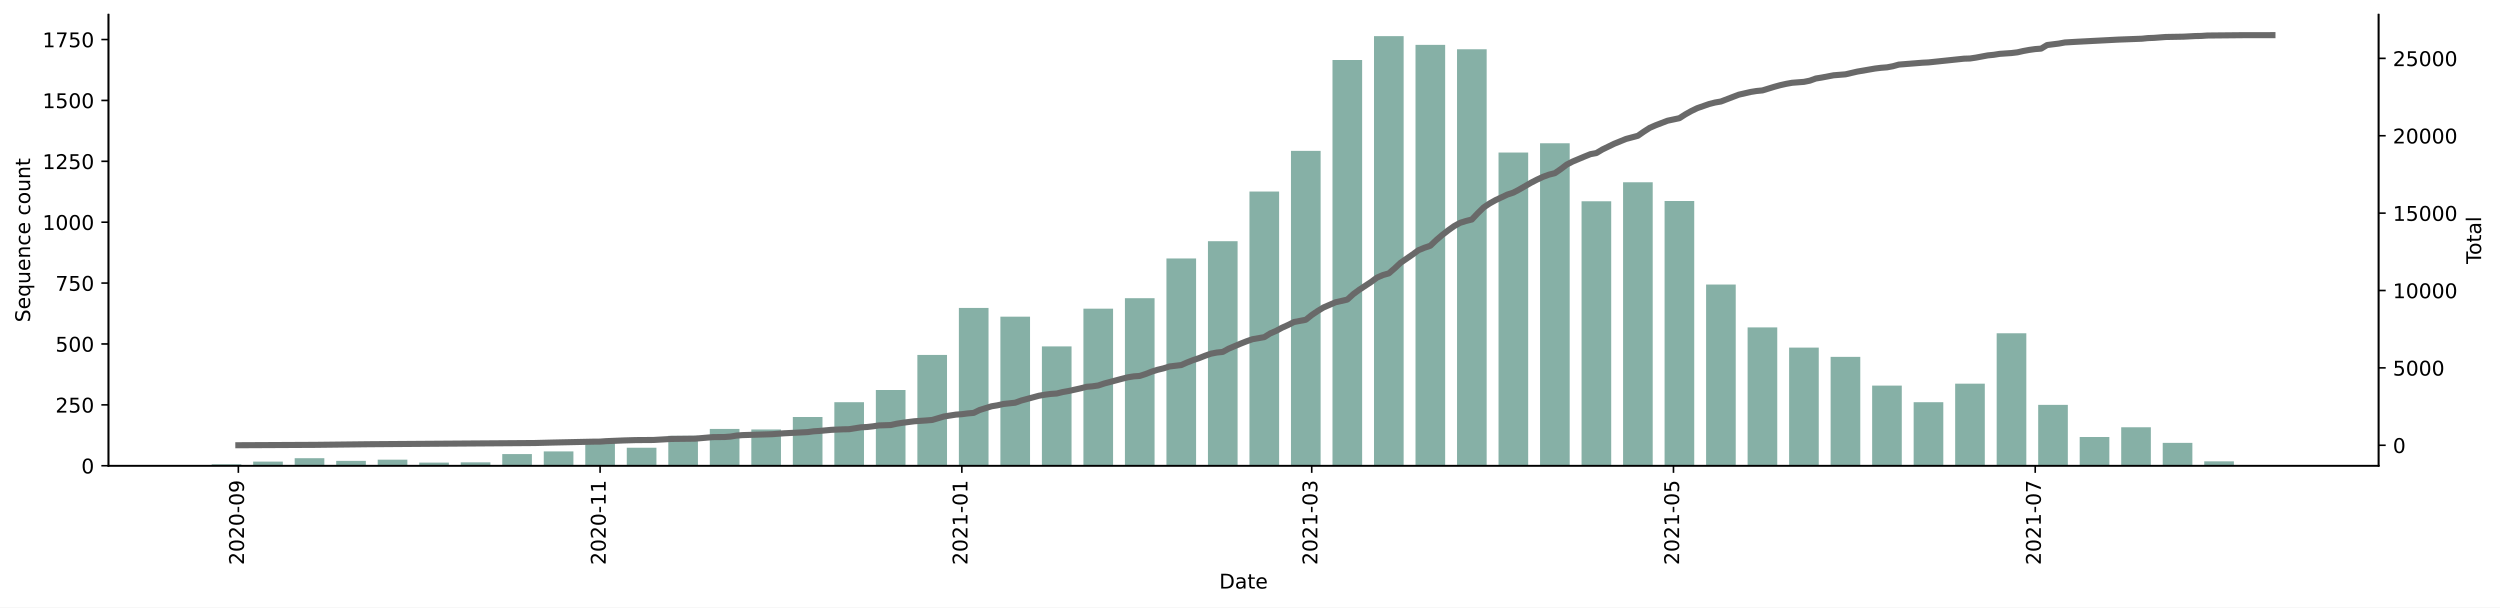
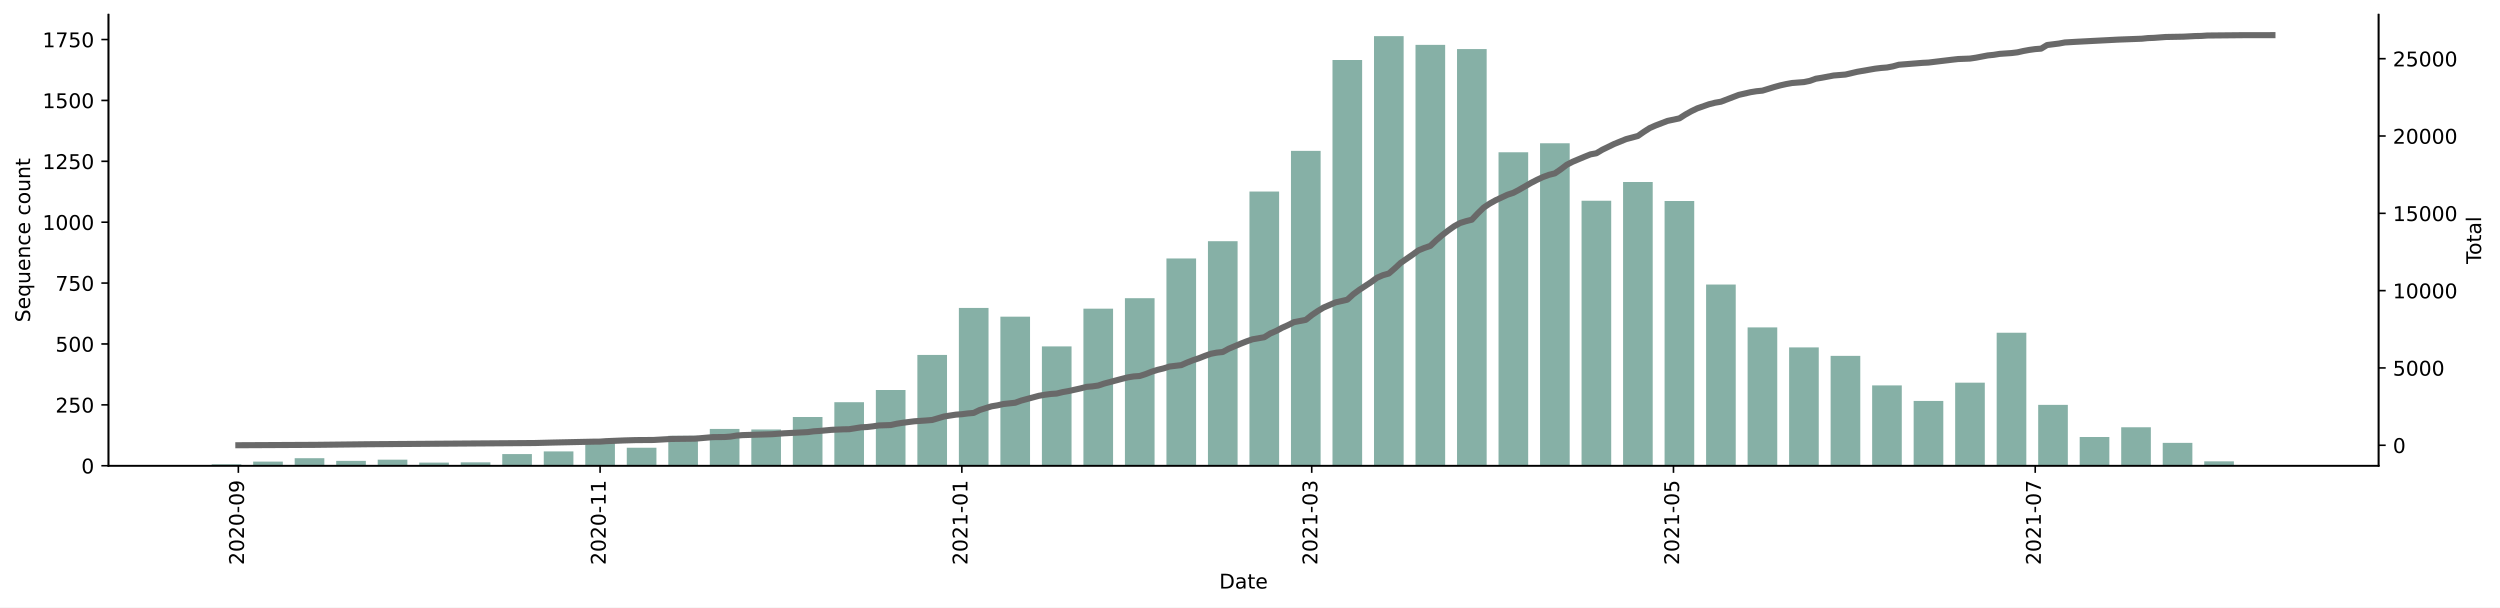
<svg xmlns="http://www.w3.org/2000/svg" xmlns:xlink="http://www.w3.org/1999/xlink" height="298.621pt" version="1.1" viewBox="0 0 1229.019 298.621" width="1229.019pt">
  <defs>
    <style type="text/css">*{stroke-linecap:butt;stroke-linejoin:round;}</style>
  </defs>
  <g id="figure_1">
    <g id="patch_1">
      <path d="M 0 298.621  L 1229.019 298.621  L 1229.019 0  L 0 0  z " style="fill:#ffffff;" />
    </g>
    <g id="axes_1">
      <g id="patch_2">
        <path d="M 53.328 228.96  L 1169.328 228.96  L 1169.328 7.2  L 53.328 7.2  z " style="fill:#ffffff;" />
      </g>
      <g id="patch_3">
-         <path clip-path="url(#pafdfff2387)" d="M 104.055 228.96  L 118.632 228.96  L 118.632 228.242  L 104.055 228.242  z " style="fill:#86b0a6;" />
+         <path clip-path="url(#pb0fce84cc2)" d="M 104.055 228.96  L 118.632 228.96  L 118.632 228.242  L 104.055 228.242  z " style="fill:#86b0a6;" />
      </g>
      <g id="patch_4">
-         <path clip-path="url(#pafdfff2387)" d="M 124.463 228.96  L 139.04 228.96  L 139.04 226.925  L 124.463 226.925  z " style="fill:#86b0a6;" />
+         <path clip-path="url(#pb0fce84cc2)" d="M 124.463 228.96  L 139.04 228.96  L 139.04 226.925  L 124.463 226.925  z " style="fill:#86b0a6;" />
      </g>
      <g id="patch_5">
-         <path clip-path="url(#pafdfff2387)" d="M 144.87 228.96  L 159.447 228.96  L 159.447 225.248  L 144.87 225.248  z " style="fill:#86b0a6;" />
+         <path clip-path="url(#pb0fce84cc2)" d="M 144.87 228.96  L 159.447 228.96  L 159.447 225.248  L 144.87 225.248  z " style="fill:#86b0a6;" />
      </g>
      <g id="patch_6">
-         <path clip-path="url(#pafdfff2387)" d="M 165.278 228.96  L 179.855 228.96  L 179.855 226.565  L 165.278 226.565  z " style="fill:#86b0a6;" />
+         <path clip-path="url(#pb0fce84cc2)" d="M 165.278 228.96  L 179.855 228.96  L 179.855 226.565  L 165.278 226.565  z " style="fill:#86b0a6;" />
      </g>
      <g id="patch_7">
-         <path clip-path="url(#pafdfff2387)" d="M 185.685 228.96  L 200.262 228.96  L 200.262 225.967  L 185.685 225.967  z " style="fill:#86b0a6;" />
+         <path clip-path="url(#pb0fce84cc2)" d="M 185.685 228.96  L 200.262 228.96  L 200.262 225.967  L 185.685 225.967  z " style="fill:#86b0a6;" />
      </g>
      <g id="patch_8">
-         <path clip-path="url(#pafdfff2387)" d="M 206.093 228.96  L 220.67 228.96  L 220.67 227.404  L 206.093 227.404  z " style="fill:#86b0a6;" />
+         <path clip-path="url(#pb0fce84cc2)" d="M 206.093 228.96  L 220.67 228.96  L 220.67 227.404  L 206.093 227.404  z " style="fill:#86b0a6;" />
      </g>
      <g id="patch_9">
-         <path clip-path="url(#pafdfff2387)" d="M 226.501 228.96  L 241.077 228.96  L 241.077 227.284  L 226.501 227.284  z " style="fill:#86b0a6;" />
+         <path clip-path="url(#pb0fce84cc2)" d="M 226.501 228.96  L 241.077 228.96  L 241.077 227.284  L 226.501 227.284  z " style="fill:#86b0a6;" />
      </g>
      <g id="patch_10">
-         <path clip-path="url(#pafdfff2387)" d="M 246.908 228.96  L 261.485 228.96  L 261.485 223.213  L 246.908 223.213  z " style="fill:#86b0a6;" />
+         <path clip-path="url(#pb0fce84cc2)" d="M 246.908 228.96  L 261.485 228.96  L 261.485 223.213  L 246.908 223.213  z " style="fill:#86b0a6;" />
      </g>
      <g id="patch_11">
-         <path clip-path="url(#pafdfff2387)" d="M 267.316 228.96  L 281.892 228.96  L 281.892 221.896  L 267.316 221.896  z " style="fill:#86b0a6;" />
+         <path clip-path="url(#pb0fce84cc2)" d="M 267.316 228.96  L 281.892 228.96  L 281.892 221.896  L 267.316 221.896  z " style="fill:#86b0a6;" />
      </g>
      <g id="patch_12">
-         <path clip-path="url(#pafdfff2387)" d="M 287.723 228.96  L 302.3 228.96  L 302.3 216.987  L 287.723 216.987  z " style="fill:#86b0a6;" />
+         <path clip-path="url(#pb0fce84cc2)" d="M 287.723 228.96  L 302.3 228.96  L 302.3 216.987  L 287.723 216.987  z " style="fill:#86b0a6;" />
      </g>
      <g id="patch_13">
-         <path clip-path="url(#pafdfff2387)" d="M 308.131 228.96  L 322.707 228.96  L 322.707 220.1  L 308.131 220.1  z " style="fill:#86b0a6;" />
+         <path clip-path="url(#pb0fce84cc2)" d="M 308.131 228.96  L 322.707 228.96  L 322.707 220.1  L 308.131 220.1  z " style="fill:#86b0a6;" />
      </g>
      <g id="patch_14">
-         <path clip-path="url(#pafdfff2387)" d="M 328.538 228.96  L 343.115 228.96  L 343.115 214.233  L 328.538 214.233  z " style="fill:#86b0a6;" />
+         <path clip-path="url(#pb0fce84cc2)" d="M 328.538 228.96  L 343.115 228.96  L 343.115 214.233  L 328.538 214.233  z " style="fill:#86b0a6;" />
      </g>
      <g id="patch_15">
-         <path clip-path="url(#pafdfff2387)" d="M 348.946 228.96  L 363.522 228.96  L 363.522 210.881  L 348.946 210.881  z " style="fill:#86b0a6;" />
+         <path clip-path="url(#pb0fce84cc2)" d="M 348.946 228.96  L 363.522 228.96  L 363.522 210.881  L 348.946 210.881  z " style="fill:#86b0a6;" />
      </g>
      <g id="patch_16">
-         <path clip-path="url(#pafdfff2387)" d="M 369.353 228.96  L 383.93 228.96  L 383.93 211.121  L 369.353 211.121  z " style="fill:#86b0a6;" />
+         <path clip-path="url(#pb0fce84cc2)" d="M 369.353 228.96  L 383.93 228.96  L 383.93 211.121  L 369.353 211.121  z " style="fill:#86b0a6;" />
      </g>
      <g id="patch_17">
-         <path clip-path="url(#pafdfff2387)" d="M 389.761 228.96  L 404.338 228.96  L 404.338 205.014  L 389.761 205.014  z " style="fill:#86b0a6;" />
+         <path clip-path="url(#pb0fce84cc2)" d="M 389.761 228.96  L 404.338 228.96  L 404.338 205.014  L 389.761 205.014  z " style="fill:#86b0a6;" />
      </g>
      <g id="patch_18">
-         <path clip-path="url(#pafdfff2387)" d="M 410.168 228.96  L 424.745 228.96  L 424.745 197.711  L 410.168 197.711  z " style="fill:#86b0a6;" />
+         <path clip-path="url(#pb0fce84cc2)" d="M 410.168 228.96  L 424.745 228.96  L 424.745 197.711  L 410.168 197.711  z " style="fill:#86b0a6;" />
      </g>
      <g id="patch_19">
-         <path clip-path="url(#pafdfff2387)" d="M 430.576 228.96  L 445.153 228.96  L 445.153 191.725  L 430.576 191.725  z " style="fill:#86b0a6;" />
+         <path clip-path="url(#pb0fce84cc2)" d="M 430.576 228.96  L 445.153 228.96  L 445.153 191.725  L 430.576 191.725  z " style="fill:#86b0a6;" />
      </g>
      <g id="patch_20">
-         <path clip-path="url(#pafdfff2387)" d="M 450.983 228.96  L 465.56 228.96  L 465.56 174.484  L 450.983 174.484  z " style="fill:#86b0a6;" />
+         <path clip-path="url(#pb0fce84cc2)" d="M 450.983 228.96  L 465.56 228.96  L 465.56 174.484  L 450.983 174.484  z " style="fill:#86b0a6;" />
      </g>
      <g id="patch_21">
-         <path clip-path="url(#pafdfff2387)" d="M 471.391 228.96  L 485.968 228.96  L 485.968 151.376  L 471.391 151.376  z " style="fill:#86b0a6;" />
+         <path clip-path="url(#pb0fce84cc2)" d="M 471.391 228.96  L 485.968 228.96  L 485.968 151.376  L 471.391 151.376  z " style="fill:#86b0a6;" />
      </g>
      <g id="patch_22">
-         <path clip-path="url(#pafdfff2387)" d="M 491.798 228.96  L 506.375 228.96  L 506.375 155.687  L 491.798 155.687  z " style="fill:#86b0a6;" />
+         <path clip-path="url(#pb0fce84cc2)" d="M 491.798 228.96  L 506.375 228.96  L 506.375 155.687  L 491.798 155.687  z " style="fill:#86b0a6;" />
      </g>
      <g id="patch_23">
-         <path clip-path="url(#pafdfff2387)" d="M 512.206 228.96  L 526.783 228.96  L 526.783 170.293  L 512.206 170.293  z " style="fill:#86b0a6;" />
+         <path clip-path="url(#pb0fce84cc2)" d="M 512.206 228.96  L 526.783 228.96  L 526.783 170.293  L 512.206 170.293  z " style="fill:#86b0a6;" />
      </g>
      <g id="patch_24">
-         <path clip-path="url(#pafdfff2387)" d="M 532.613 228.96  L 547.19 228.96  L 547.19 151.736  L 532.613 151.736  z " style="fill:#86b0a6;" />
+         <path clip-path="url(#pb0fce84cc2)" d="M 532.613 228.96  L 547.19 228.96  L 547.19 151.736  L 532.613 151.736  z " style="fill:#86b0a6;" />
      </g>
      <g id="patch_25">
-         <path clip-path="url(#pafdfff2387)" d="M 553.021 228.96  L 567.598 228.96  L 567.598 146.587  L 553.021 146.587  z " style="fill:#86b0a6;" />
+         <path clip-path="url(#pb0fce84cc2)" d="M 553.021 228.96  L 567.598 228.96  L 567.598 146.587  L 553.021 146.587  z " style="fill:#86b0a6;" />
      </g>
      <g id="patch_26">
-         <path clip-path="url(#pafdfff2387)" d="M 573.428 228.96  L 588.005 228.96  L 588.005 127.072  L 573.428 127.072  z " style="fill:#86b0a6;" />
+         <path clip-path="url(#pb0fce84cc2)" d="M 573.428 228.96  L 588.005 228.96  L 588.005 127.072  L 573.428 127.072  z " style="fill:#86b0a6;" />
      </g>
      <g id="patch_27">
-         <path clip-path="url(#pafdfff2387)" d="M 593.836 228.96  L 608.413 228.96  L 608.413 118.571  L 593.836 118.571  z " style="fill:#86b0a6;" />
+         <path clip-path="url(#pb0fce84cc2)" d="M 593.836 228.96  L 608.413 228.96  L 608.413 118.571  L 593.836 118.571  z " style="fill:#86b0a6;" />
      </g>
      <g id="patch_28">
-         <path clip-path="url(#pafdfff2387)" d="M 614.243 228.96  L 628.82 228.96  L 628.82 94.146  L 614.243 94.146  z " style="fill:#86b0a6;" />
+         <path clip-path="url(#pb0fce84cc2)" d="M 614.243 228.96  L 628.82 228.96  L 628.82 94.146  L 614.243 94.146  z " style="fill:#86b0a6;" />
      </g>
      <g id="patch_29">
-         <path clip-path="url(#pafdfff2387)" d="M 634.651 228.96  L 649.228 228.96  L 649.228 74.152  L 634.651 74.152  z " style="fill:#86b0a6;" />
+         <path clip-path="url(#pb0fce84cc2)" d="M 634.651 228.96  L 649.228 228.96  L 649.228 74.152  L 634.651 74.152  z " style="fill:#86b0a6;" />
      </g>
      <g id="patch_30">
-         <path clip-path="url(#pafdfff2387)" d="M 655.059 228.96  L 669.635 228.96  L 669.635 29.493  L 655.059 29.493  z " style="fill:#86b0a6;" />
+         <path clip-path="url(#pb0fce84cc2)" d="M 655.059 228.96  L 669.635 228.96  L 669.635 29.493  L 655.059 29.493  z " style="fill:#86b0a6;" />
      </g>
      <g id="patch_31">
-         <path clip-path="url(#pafdfff2387)" d="M 675.466 228.96  L 690.043 228.96  L 690.043 17.76  L 675.466 17.76  z " style="fill:#86b0a6;" />
+         <path clip-path="url(#pb0fce84cc2)" d="M 675.466 228.96  L 690.043 228.96  L 690.043 17.76  L 675.466 17.76  z " style="fill:#86b0a6;" />
      </g>
      <g id="patch_32">
-         <path clip-path="url(#pafdfff2387)" d="M 695.874 228.96  L 710.45 228.96  L 710.45 22.07  L 695.874 22.07  z " style="fill:#86b0a6;" />
+         <path clip-path="url(#pb0fce84cc2)" d="M 695.874 228.96  L 710.45 228.96  L 710.45 22.07  L 695.874 22.07  z " style="fill:#86b0a6;" />
      </g>
      <g id="patch_33">
-         <path clip-path="url(#pafdfff2387)" d="M 716.281 228.96  L 730.858 228.96  L 730.858 24.225  L 716.281 24.225  z " style="fill:#86b0a6;" />
+         <path clip-path="url(#pb0fce84cc2)" d="M 716.281 228.96  L 730.858 228.96  L 730.858 24.106  L 716.281 24.106  z " style="fill:#86b0a6;" />
      </g>
      <g id="patch_34">
-         <path clip-path="url(#pafdfff2387)" d="M 736.689 228.96  L 751.265 228.96  L 751.265 74.99  L 736.689 74.99  z " style="fill:#86b0a6;" />
+         <path clip-path="url(#pb0fce84cc2)" d="M 736.689 228.96  L 751.265 228.96  L 751.265 74.87  L 736.689 74.87  z " style="fill:#86b0a6;" />
      </g>
      <g id="patch_35">
-         <path clip-path="url(#pafdfff2387)" d="M 757.096 228.96  L 771.673 228.96  L 771.673 70.44  L 757.096 70.44  z " style="fill:#86b0a6;" />
+         <path clip-path="url(#pb0fce84cc2)" d="M 757.096 228.96  L 771.673 228.96  L 771.673 70.44  L 757.096 70.44  z " style="fill:#86b0a6;" />
      </g>
      <g id="patch_36">
-         <path clip-path="url(#pafdfff2387)" d="M 777.504 228.96  L 792.08 228.96  L 792.08 98.936  L 777.504 98.936  z " style="fill:#86b0a6;" />
+         <path clip-path="url(#pb0fce84cc2)" d="M 777.504 228.96  L 792.08 228.96  L 792.08 98.696  L 777.504 98.696  z " style="fill:#86b0a6;" />
      </g>
      <g id="patch_37">
-         <path clip-path="url(#pafdfff2387)" d="M 797.911 228.96  L 812.488 228.96  L 812.488 89.597  L 797.911 89.597  z " style="fill:#86b0a6;" />
+         <path clip-path="url(#pb0fce84cc2)" d="M 797.911 228.96  L 812.488 228.96  L 812.488 89.477  L 797.911 89.477  z " style="fill:#86b0a6;" />
      </g>
      <g id="patch_38">
-         <path clip-path="url(#pafdfff2387)" d="M 818.319 228.96  L 832.896 228.96  L 832.896 98.816  L 818.319 98.816  z " style="fill:#86b0a6;" />
+         <path clip-path="url(#pb0fce84cc2)" d="M 818.319 228.96  L 832.896 228.96  L 832.896 98.816  L 818.319 98.816  z " style="fill:#86b0a6;" />
      </g>
      <g id="patch_39">
-         <path clip-path="url(#pafdfff2387)" d="M 838.726 228.96  L 853.303 228.96  L 853.303 139.882  L 838.726 139.882  z " style="fill:#86b0a6;" />
+         <path clip-path="url(#pb0fce84cc2)" d="M 838.726 228.96  L 853.303 228.96  L 853.303 139.882  L 838.726 139.882  z " style="fill:#86b0a6;" />
      </g>
      <g id="patch_40">
-         <path clip-path="url(#pafdfff2387)" d="M 859.134 228.96  L 873.711 228.96  L 873.711 160.955  L 859.134 160.955  z " style="fill:#86b0a6;" />
+         <path clip-path="url(#pb0fce84cc2)" d="M 859.134 228.96  L 873.711 228.96  L 873.711 160.955  L 859.134 160.955  z " style="fill:#86b0a6;" />
      </g>
      <g id="patch_41">
-         <path clip-path="url(#pafdfff2387)" d="M 879.541 228.96  L 894.118 228.96  L 894.118 170.892  L 879.541 170.892  z " style="fill:#86b0a6;" />
+         <path clip-path="url(#pb0fce84cc2)" d="M 879.541 228.96  L 894.118 228.96  L 894.118 170.772  L 879.541 170.772  z " style="fill:#86b0a6;" />
      </g>
      <g id="patch_42">
-         <path clip-path="url(#pafdfff2387)" d="M 899.949 228.96  L 914.526 228.96  L 914.526 175.442  L 899.949 175.442  z " style="fill:#86b0a6;" />
+         <path clip-path="url(#pb0fce84cc2)" d="M 899.949 228.96  L 914.526 228.96  L 914.526 174.963  L 899.949 174.963  z " style="fill:#86b0a6;" />
      </g>
      <g id="patch_43">
-         <path clip-path="url(#pafdfff2387)" d="M 920.356 228.96  L 934.933 228.96  L 934.933 189.57  L 920.356 189.57  z " style="fill:#86b0a6;" />
+         <path clip-path="url(#pb0fce84cc2)" d="M 920.356 228.96  L 934.933 228.96  L 934.933 189.45  L 920.356 189.45  z " style="fill:#86b0a6;" />
      </g>
      <g id="patch_44">
-         <path clip-path="url(#pafdfff2387)" d="M 940.764 228.96  L 955.341 228.96  L 955.341 197.711  L 940.764 197.711  z " style="fill:#86b0a6;" />
+         <path clip-path="url(#pb0fce84cc2)" d="M 940.764 228.96  L 955.341 228.96  L 955.341 197.112  L 940.764 197.112  z " style="fill:#86b0a6;" />
      </g>
      <g id="patch_45">
-         <path clip-path="url(#pafdfff2387)" d="M 961.171 228.96  L 975.748 228.96  L 975.748 188.612  L 961.171 188.612  z " style="fill:#86b0a6;" />
+         <path clip-path="url(#pb0fce84cc2)" d="M 961.171 228.96  L 975.748 228.96  L 975.748 188.133  L 961.171 188.133  z " style="fill:#86b0a6;" />
      </g>
      <g id="patch_46">
-         <path clip-path="url(#pafdfff2387)" d="M 981.579 228.96  L 996.156 228.96  L 996.156 163.828  L 981.579 163.828  z " style="fill:#86b0a6;" />
+         <path clip-path="url(#pb0fce84cc2)" d="M 981.579 228.96  L 996.156 228.96  L 996.156 163.589  L 981.579 163.589  z " style="fill:#86b0a6;" />
      </g>
      <g id="patch_47">
-         <path clip-path="url(#pafdfff2387)" d="M 1001.986 228.96  L 1016.563 228.96  L 1016.563 199.028  L 1001.986 199.028  z " style="fill:#86b0a6;" />
+         <path clip-path="url(#pb0fce84cc2)" d="M 1001.986 228.96  L 1016.563 228.96  L 1016.563 199.028  L 1001.986 199.028  z " style="fill:#86b0a6;" />
      </g>
      <g id="patch_48">
-         <path clip-path="url(#pafdfff2387)" d="M 1022.394 228.96  L 1036.971 228.96  L 1036.971 214.832  L 1022.394 214.832  z " style="fill:#86b0a6;" />
+         <path clip-path="url(#pb0fce84cc2)" d="M 1022.394 228.96  L 1036.971 228.96  L 1036.971 214.832  L 1022.394 214.832  z " style="fill:#86b0a6;" />
      </g>
      <g id="patch_49">
-         <path clip-path="url(#pafdfff2387)" d="M 1042.801 228.96  L 1057.378 228.96  L 1057.378 210.043  L 1042.801 210.043  z " style="fill:#86b0a6;" />
+         <path clip-path="url(#pb0fce84cc2)" d="M 1042.801 228.96  L 1057.378 228.96  L 1057.378 210.043  L 1042.801 210.043  z " style="fill:#86b0a6;" />
      </g>
      <g id="patch_50">
-         <path clip-path="url(#pafdfff2387)" d="M 1063.209 228.96  L 1077.786 228.96  L 1077.786 217.706  L 1063.209 217.706  z " style="fill:#86b0a6;" />
+         <path clip-path="url(#pb0fce84cc2)" d="M 1063.209 228.96  L 1077.786 228.96  L 1077.786 217.706  L 1063.209 217.706  z " style="fill:#86b0a6;" />
      </g>
      <g id="patch_51">
-         <path clip-path="url(#pafdfff2387)" d="M 1083.617 228.96  L 1098.193 228.96  L 1098.193 226.805  L 1083.617 226.805  z " style="fill:#86b0a6;" />
+         <path clip-path="url(#pb0fce84cc2)" d="M 1083.617 228.96  L 1098.193 228.96  L 1098.193 226.805  L 1083.617 226.805  z " style="fill:#86b0a6;" />
      </g>
      <g id="patch_52">
-         <path clip-path="url(#pafdfff2387)" d="M 1104.024 228.96  L 1118.601 228.96  L 1118.601 228.84  L 1104.024 228.84  z " style="fill:#86b0a6;" />
+         <path clip-path="url(#pb0fce84cc2)" d="M 1104.024 228.96  L 1118.601 228.96  L 1118.601 228.84  L 1104.024 228.84  z " style="fill:#86b0a6;" />
      </g>
      <g id="matplotlib.axis_1">
        <g id="xtick_1">
          <g id="line2d_1">
            <defs>
-               <path d="M 0 0  L 0 3.5  " id="m475ecaf262" style="stroke:#000000;stroke-width:0.8;" />
+               <path d="M 0 0  L 0 3.5  " id="m18f2d3c4e6" style="stroke:#000000;stroke-width:0.8;" />
            </defs>
            <g>
-               <use style="stroke:#000000;stroke-width:0.8;" x="117.175" xlink:href="#m475ecaf262" y="228.96" />
+               <use style="stroke:#000000;stroke-width:0.8;" x="117.175" xlink:href="#m18f2d3c4e6" y="228.96" />
            </g>
          </g>
          <g id="text_1">
            <g transform="translate(119.9339 277.7428)rotate(-90)scale(0.1 -0.1)">
              <defs>
                <path d="M 1228 531  L 3431 531  L 3431 0  L 469 0  L 469 531  Q 828 903 1448 1529  Q 2069 2156 2228 2338  Q 2531 2678 2651 2914  Q 2772 3150 2772 3378  Q 2772 3750 2511 3984  Q 2250 4219 1831 4219  Q 1534 4219 1204 4116  Q 875 4013 500 3803  L 500 4441  Q 881 4594 1212 4672  Q 1544 4750 1819 4750  Q 2544 4750 2975 4387  Q 3406 4025 3406 3419  Q 3406 3131 3298 2873  Q 3191 2616 2906 2266  Q 2828 2175 2409 1742  Q 1991 1309 1228 531  z " id="DejaVuSans-32" transform="scale(0.015625)" />
                <path d="M 2034 4250  Q 1547 4250 1301 3770  Q 1056 3291 1056 2328  Q 1056 1369 1301 889  Q 1547 409 2034 409  Q 2525 409 2770 889  Q 3016 1369 3016 2328  Q 3016 3291 2770 3770  Q 2525 4250 2034 4250  z M 2034 4750  Q 2819 4750 3233 4129  Q 3647 3509 3647 2328  Q 3647 1150 3233 529  Q 2819 -91 2034 -91  Q 1250 -91 836 529  Q 422 1150 422 2328  Q 422 3509 836 4129  Q 1250 4750 2034 4750  z " id="DejaVuSans-30" transform="scale(0.015625)" />
                <path d="M 313 2009  L 1997 2009  L 1997 1497  L 313 1497  L 313 2009  z " id="DejaVuSans-2d" transform="scale(0.015625)" />
                <path d="M 703 97  L 703 672  Q 941 559 1184 500  Q 1428 441 1663 441  Q 2288 441 2617 861  Q 2947 1281 2994 2138  Q 2813 1869 2534 1725  Q 2256 1581 1919 1581  Q 1219 1581 811 2004  Q 403 2428 403 3163  Q 403 3881 828 4315  Q 1253 4750 1959 4750  Q 2769 4750 3195 4129  Q 3622 3509 3622 2328  Q 3622 1225 3098 567  Q 2575 -91 1691 -91  Q 1453 -91 1209 -44  Q 966 3 703 97  z M 1959 2075  Q 2384 2075 2632 2365  Q 2881 2656 2881 3163  Q 2881 3666 2632 3958  Q 2384 4250 1959 4250  Q 1534 4250 1286 3958  Q 1038 3666 1038 3163  Q 1038 2656 1286 2365  Q 1534 2075 1959 2075  z " id="DejaVuSans-39" transform="scale(0.015625)" />
              </defs>
              <use xlink:href="#DejaVuSans-32" />
              <use x="63.623" xlink:href="#DejaVuSans-30" />
              <use x="127.246" xlink:href="#DejaVuSans-32" />
              <use x="190.869" xlink:href="#DejaVuSans-30" />
              <use x="254.492" xlink:href="#DejaVuSans-2d" />
              <use x="290.576" xlink:href="#DejaVuSans-30" />
              <use x="354.199" xlink:href="#DejaVuSans-39" />
            </g>
          </g>
        </g>
        <g id="xtick_2">
          <g id="line2d_2">
            <g>
-               <use style="stroke:#000000;stroke-width:0.8;" x="295.012" xlink:href="#m475ecaf262" y="228.96" />
+               <use style="stroke:#000000;stroke-width:0.8;" x="295.012" xlink:href="#m18f2d3c4e6" y="228.96" />
            </g>
          </g>
          <g id="text_2">
            <g transform="translate(297.7709 277.7428)rotate(-90)scale(0.1 -0.1)">
              <defs>
                <path d="M 794 531  L 1825 531  L 1825 4091  L 703 3866  L 703 4441  L 1819 4666  L 2450 4666  L 2450 531  L 3481 531  L 3481 0  L 794 0  L 794 531  z " id="DejaVuSans-31" transform="scale(0.015625)" />
              </defs>
              <use xlink:href="#DejaVuSans-32" />
              <use x="63.623" xlink:href="#DejaVuSans-30" />
              <use x="127.246" xlink:href="#DejaVuSans-32" />
              <use x="190.869" xlink:href="#DejaVuSans-30" />
              <use x="254.492" xlink:href="#DejaVuSans-2d" />
              <use x="290.576" xlink:href="#DejaVuSans-31" />
              <use x="354.199" xlink:href="#DejaVuSans-31" />
            </g>
          </g>
        </g>
        <g id="xtick_3">
          <g id="line2d_3">
            <g>
-               <use style="stroke:#000000;stroke-width:0.8;" x="472.849" xlink:href="#m475ecaf262" y="228.96" />
+               <use style="stroke:#000000;stroke-width:0.8;" x="472.849" xlink:href="#m18f2d3c4e6" y="228.96" />
            </g>
          </g>
          <g id="text_3">
            <g transform="translate(475.6079 277.7428)rotate(-90)scale(0.1 -0.1)">
              <use xlink:href="#DejaVuSans-32" />
              <use x="63.623" xlink:href="#DejaVuSans-30" />
              <use x="127.246" xlink:href="#DejaVuSans-32" />
              <use x="190.869" xlink:href="#DejaVuSans-31" />
              <use x="254.492" xlink:href="#DejaVuSans-2d" />
              <use x="290.576" xlink:href="#DejaVuSans-30" />
              <use x="354.199" xlink:href="#DejaVuSans-31" />
            </g>
          </g>
        </g>
        <g id="xtick_4">
          <g id="line2d_4">
            <g>
-               <use style="stroke:#000000;stroke-width:0.8;" x="644.855" xlink:href="#m475ecaf262" y="228.96" />
+               <use style="stroke:#000000;stroke-width:0.8;" x="644.855" xlink:href="#m18f2d3c4e6" y="228.96" />
            </g>
          </g>
          <g id="text_4">
            <g transform="translate(647.6141 277.7428)rotate(-90)scale(0.1 -0.1)">
              <defs>
                <path d="M 2597 2516  Q 3050 2419 3304 2112  Q 3559 1806 3559 1356  Q 3559 666 3084 287  Q 2609 -91 1734 -91  Q 1441 -91 1130 -33  Q 819 25 488 141  L 488 750  Q 750 597 1062 519  Q 1375 441 1716 441  Q 2309 441 2620 675  Q 2931 909 2931 1356  Q 2931 1769 2642 2001  Q 2353 2234 1838 2234  L 1294 2234  L 1294 2753  L 1863 2753  Q 2328 2753 2575 2939  Q 2822 3125 2822 3475  Q 2822 3834 2567 4026  Q 2313 4219 1838 4219  Q 1578 4219 1281 4162  Q 984 4106 628 3988  L 628 4550  Q 988 4650 1302 4700  Q 1616 4750 1894 4750  Q 2613 4750 3031 4423  Q 3450 4097 3450 3541  Q 3450 3153 3228 2886  Q 3006 2619 2597 2516  z " id="DejaVuSans-33" transform="scale(0.015625)" />
              </defs>
              <use xlink:href="#DejaVuSans-32" />
              <use x="63.623" xlink:href="#DejaVuSans-30" />
              <use x="127.246" xlink:href="#DejaVuSans-32" />
              <use x="190.869" xlink:href="#DejaVuSans-31" />
              <use x="254.492" xlink:href="#DejaVuSans-2d" />
              <use x="290.576" xlink:href="#DejaVuSans-30" />
              <use x="354.199" xlink:href="#DejaVuSans-33" />
            </g>
          </g>
        </g>
        <g id="xtick_5">
          <g id="line2d_5">
            <g>
-               <use style="stroke:#000000;stroke-width:0.8;" x="822.692" xlink:href="#m475ecaf262" y="228.96" />
+               <use style="stroke:#000000;stroke-width:0.8;" x="822.692" xlink:href="#m18f2d3c4e6" y="228.96" />
            </g>
          </g>
          <g id="text_5">
            <g transform="translate(825.4511 277.7428)rotate(-90)scale(0.1 -0.1)">
              <defs>
                <path d="M 691 4666  L 3169 4666  L 3169 4134  L 1269 4134  L 1269 2991  Q 1406 3038 1543 3061  Q 1681 3084 1819 3084  Q 2600 3084 3056 2656  Q 3513 2228 3513 1497  Q 3513 744 3044 326  Q 2575 -91 1722 -91  Q 1428 -91 1123 -41  Q 819 9 494 109  L 494 744  Q 775 591 1075 516  Q 1375 441 1709 441  Q 2250 441 2565 725  Q 2881 1009 2881 1497  Q 2881 1984 2565 2268  Q 2250 2553 1709 2553  Q 1456 2553 1204 2497  Q 953 2441 691 2322  L 691 4666  z " id="DejaVuSans-35" transform="scale(0.015625)" />
              </defs>
              <use xlink:href="#DejaVuSans-32" />
              <use x="63.623" xlink:href="#DejaVuSans-30" />
              <use x="127.246" xlink:href="#DejaVuSans-32" />
              <use x="190.869" xlink:href="#DejaVuSans-31" />
              <use x="254.492" xlink:href="#DejaVuSans-2d" />
              <use x="290.576" xlink:href="#DejaVuSans-30" />
              <use x="354.199" xlink:href="#DejaVuSans-35" />
            </g>
          </g>
        </g>
        <g id="xtick_6">
          <g id="line2d_6">
            <g>
-               <use style="stroke:#000000;stroke-width:0.8;" x="1000.529" xlink:href="#m475ecaf262" y="228.96" />
+               <use style="stroke:#000000;stroke-width:0.8;" x="1000.529" xlink:href="#m18f2d3c4e6" y="228.96" />
            </g>
          </g>
          <g id="text_6">
            <g transform="translate(1003.288 277.7428)rotate(-90)scale(0.1 -0.1)">
              <defs>
                <path d="M 525 4666  L 3525 4666  L 3525 4397  L 1831 0  L 1172 0  L 2766 4134  L 525 4134  L 525 4666  z " id="DejaVuSans-37" transform="scale(0.015625)" />
              </defs>
              <use xlink:href="#DejaVuSans-32" />
              <use x="63.623" xlink:href="#DejaVuSans-30" />
              <use x="127.246" xlink:href="#DejaVuSans-32" />
              <use x="190.869" xlink:href="#DejaVuSans-31" />
              <use x="254.492" xlink:href="#DejaVuSans-2d" />
              <use x="290.576" xlink:href="#DejaVuSans-30" />
              <use x="354.199" xlink:href="#DejaVuSans-37" />
            </g>
          </g>
        </g>
        <g id="text_7">
          <g transform="translate(599.3773 289.3413)scale(0.1 -0.1)">
            <defs>
              <path d="M 1259 4147  L 1259 519  L 2022 519  Q 2988 519 3436 956  Q 3884 1394 3884 2338  Q 3884 3275 3436 3711  Q 2988 4147 2022 4147  L 1259 4147  z M 628 4666  L 1925 4666  Q 3281 4666 3915 4102  Q 4550 3538 4550 2338  Q 4550 1131 3912 565  Q 3275 0 1925 0  L 628 0  L 628 4666  z " id="DejaVuSans-44" transform="scale(0.015625)" />
              <path d="M 2194 1759  Q 1497 1759 1228 1600  Q 959 1441 959 1056  Q 959 750 1161 570  Q 1363 391 1709 391  Q 2188 391 2477 730  Q 2766 1069 2766 1631  L 2766 1759  L 2194 1759  z M 3341 1997  L 3341 0  L 2766 0  L 2766 531  Q 2569 213 2275 61  Q 1981 -91 1556 -91  Q 1019 -91 701 211  Q 384 513 384 1019  Q 384 1609 779 1909  Q 1175 2209 1959 2209  L 2766 2209  L 2766 2266  Q 2766 2663 2505 2880  Q 2244 3097 1772 3097  Q 1472 3097 1187 3025  Q 903 2953 641 2809  L 641 3341  Q 956 3463 1253 3523  Q 1550 3584 1831 3584  Q 2591 3584 2966 3190  Q 3341 2797 3341 1997  z " id="DejaVuSans-61" transform="scale(0.015625)" />
              <path d="M 1172 4494  L 1172 3500  L 2356 3500  L 2356 3053  L 1172 3053  L 1172 1153  Q 1172 725 1289 603  Q 1406 481 1766 481  L 2356 481  L 2356 0  L 1766 0  Q 1100 0 847 248  Q 594 497 594 1153  L 594 3053  L 172 3053  L 172 3500  L 594 3500  L 594 4494  L 1172 4494  z " id="DejaVuSans-74" transform="scale(0.015625)" />
              <path d="M 3597 1894  L 3597 1613  L 953 1613  Q 991 1019 1311 708  Q 1631 397 2203 397  Q 2534 397 2845 478  Q 3156 559 3463 722  L 3463 178  Q 3153 47 2828 -22  Q 2503 -91 2169 -91  Q 1331 -91 842 396  Q 353 884 353 1716  Q 353 2575 817 3079  Q 1281 3584 2069 3584  Q 2775 3584 3186 3129  Q 3597 2675 3597 1894  z M 3022 2063  Q 3016 2534 2758 2815  Q 2500 3097 2075 3097  Q 1594 3097 1305 2825  Q 1016 2553 972 2059  L 3022 2063  z " id="DejaVuSans-65" transform="scale(0.015625)" />
            </defs>
            <use xlink:href="#DejaVuSans-44" />
            <use x="77.002" xlink:href="#DejaVuSans-61" />
            <use x="138.281" xlink:href="#DejaVuSans-74" />
            <use x="177.49" xlink:href="#DejaVuSans-65" />
          </g>
        </g>
      </g>
      <g id="matplotlib.axis_2">
        <g id="ytick_1">
          <g id="line2d_7">
            <defs>
-               <path d="M 0 0  L -3.5 0  " id="m8fac0f7acf" style="stroke:#000000;stroke-width:0.8;" />
+               <path d="M 0 0  L -3.5 0  " id="m40bdde35f3" style="stroke:#000000;stroke-width:0.8;" />
            </defs>
            <g>
-               <use style="stroke:#000000;stroke-width:0.8;" x="53.328" xlink:href="#m8fac0f7acf" y="228.96" />
+               <use style="stroke:#000000;stroke-width:0.8;" x="53.328" xlink:href="#m40bdde35f3" y="228.96" />
            </g>
          </g>
          <g id="text_8">
            <g transform="translate(39.96563 232.7592)scale(0.1 -0.1)">
              <use xlink:href="#DejaVuSans-30" />
            </g>
          </g>
        </g>
        <g id="ytick_2">
          <g id="line2d_8">
            <g>
-               <use style="stroke:#000000;stroke-width:0.8;" x="53.328" xlink:href="#m8fac0f7acf" y="199.028" />
+               <use style="stroke:#000000;stroke-width:0.8;" x="53.328" xlink:href="#m40bdde35f3" y="199.028" />
            </g>
          </g>
          <g id="text_9">
            <g transform="translate(27.24063 202.8272)scale(0.1 -0.1)">
              <use xlink:href="#DejaVuSans-32" />
              <use x="63.623" xlink:href="#DejaVuSans-35" />
              <use x="127.246" xlink:href="#DejaVuSans-30" />
            </g>
          </g>
        </g>
        <g id="ytick_3">
          <g id="line2d_9">
            <g>
-               <use style="stroke:#000000;stroke-width:0.8;" x="53.328" xlink:href="#m8fac0f7acf" y="169.096" />
+               <use style="stroke:#000000;stroke-width:0.8;" x="53.328" xlink:href="#m40bdde35f3" y="169.096" />
            </g>
          </g>
          <g id="text_10">
            <g transform="translate(27.24063 172.8953)scale(0.1 -0.1)">
              <use xlink:href="#DejaVuSans-35" />
              <use x="63.623" xlink:href="#DejaVuSans-30" />
              <use x="127.246" xlink:href="#DejaVuSans-30" />
            </g>
          </g>
        </g>
        <g id="ytick_4">
          <g id="line2d_10">
            <g>
-               <use style="stroke:#000000;stroke-width:0.8;" x="53.328" xlink:href="#m8fac0f7acf" y="139.164" />
+               <use style="stroke:#000000;stroke-width:0.8;" x="53.328" xlink:href="#m40bdde35f3" y="139.164" />
            </g>
          </g>
          <g id="text_11">
            <g transform="translate(27.24063 142.9633)scale(0.1 -0.1)">
              <use xlink:href="#DejaVuSans-37" />
              <use x="63.623" xlink:href="#DejaVuSans-35" />
              <use x="127.246" xlink:href="#DejaVuSans-30" />
            </g>
          </g>
        </g>
        <g id="ytick_5">
          <g id="line2d_11">
            <g>
-               <use style="stroke:#000000;stroke-width:0.8;" x="53.328" xlink:href="#m8fac0f7acf" y="109.232" />
+               <use style="stroke:#000000;stroke-width:0.8;" x="53.328" xlink:href="#m40bdde35f3" y="109.232" />
            </g>
          </g>
          <g id="text_12">
            <g transform="translate(20.87813 113.0313)scale(0.1 -0.1)">
              <use xlink:href="#DejaVuSans-31" />
              <use x="63.623" xlink:href="#DejaVuSans-30" />
              <use x="127.246" xlink:href="#DejaVuSans-30" />
              <use x="190.869" xlink:href="#DejaVuSans-30" />
            </g>
          </g>
        </g>
        <g id="ytick_6">
          <g id="line2d_12">
            <g>
-               <use style="stroke:#000000;stroke-width:0.8;" x="53.328" xlink:href="#m8fac0f7acf" y="79.3" />
+               <use style="stroke:#000000;stroke-width:0.8;" x="53.328" xlink:href="#m40bdde35f3" y="79.3" />
            </g>
          </g>
          <g id="text_13">
            <g transform="translate(20.87813 83.09936)scale(0.1 -0.1)">
              <use xlink:href="#DejaVuSans-31" />
              <use x="63.623" xlink:href="#DejaVuSans-32" />
              <use x="127.246" xlink:href="#DejaVuSans-35" />
              <use x="190.869" xlink:href="#DejaVuSans-30" />
            </g>
          </g>
        </g>
        <g id="ytick_7">
          <g id="line2d_13">
            <g>
-               <use style="stroke:#000000;stroke-width:0.8;" x="53.328" xlink:href="#m8fac0f7acf" y="49.368" />
+               <use style="stroke:#000000;stroke-width:0.8;" x="53.328" xlink:href="#m40bdde35f3" y="49.368" />
            </g>
          </g>
          <g id="text_14">
            <g transform="translate(20.87813 53.16738)scale(0.1 -0.1)">
              <use xlink:href="#DejaVuSans-31" />
              <use x="63.623" xlink:href="#DejaVuSans-35" />
              <use x="127.246" xlink:href="#DejaVuSans-30" />
              <use x="190.869" xlink:href="#DejaVuSans-30" />
            </g>
          </g>
        </g>
        <g id="ytick_8">
          <g id="line2d_14">
            <g>
-               <use style="stroke:#000000;stroke-width:0.8;" x="53.328" xlink:href="#m8fac0f7acf" y="19.436" />
+               <use style="stroke:#000000;stroke-width:0.8;" x="53.328" xlink:href="#m40bdde35f3" y="19.436" />
            </g>
          </g>
          <g id="text_15">
            <g transform="translate(20.87813 23.23541)scale(0.1 -0.1)">
              <use xlink:href="#DejaVuSans-31" />
              <use x="63.623" xlink:href="#DejaVuSans-37" />
              <use x="127.246" xlink:href="#DejaVuSans-35" />
              <use x="190.869" xlink:href="#DejaVuSans-30" />
            </g>
          </g>
        </g>
        <g id="text_16">
          <g transform="translate(14.79844 158.4402)rotate(-90)scale(0.1 -0.1)">
            <defs>
              <path d="M 3425 4513  L 3425 3897  Q 3066 4069 2747 4153  Q 2428 4238 2131 4238  Q 1616 4238 1336 4038  Q 1056 3838 1056 3469  Q 1056 3159 1242 3001  Q 1428 2844 1947 2747  L 2328 2669  Q 3034 2534 3370 2195  Q 3706 1856 3706 1288  Q 3706 609 3251 259  Q 2797 -91 1919 -91  Q 1588 -91 1214 -16  Q 841 59 441 206  L 441 856  Q 825 641 1194 531  Q 1563 422 1919 422  Q 2459 422 2753 634  Q 3047 847 3047 1241  Q 3047 1584 2836 1778  Q 2625 1972 2144 2069  L 1759 2144  Q 1053 2284 737 2584  Q 422 2884 422 3419  Q 422 4038 858 4394  Q 1294 4750 2059 4750  Q 2388 4750 2728 4690  Q 3069 4631 3425 4513  z " id="DejaVuSans-53" transform="scale(0.015625)" />
              <path d="M 947 1747  Q 947 1113 1208 752  Q 1469 391 1925 391  Q 2381 391 2643 752  Q 2906 1113 2906 1747  Q 2906 2381 2643 2742  Q 2381 3103 1925 3103  Q 1469 3103 1208 2742  Q 947 2381 947 1747  z M 2906 525  Q 2725 213 2448 61  Q 2172 -91 1784 -91  Q 1150 -91 751 415  Q 353 922 353 1747  Q 353 2572 751 3078  Q 1150 3584 1784 3584  Q 2172 3584 2448 3432  Q 2725 3281 2906 2969  L 2906 3500  L 3481 3500  L 3481 -1331  L 2906 -1331  L 2906 525  z " id="DejaVuSans-71" transform="scale(0.015625)" />
              <path d="M 544 1381  L 544 3500  L 1119 3500  L 1119 1403  Q 1119 906 1312 657  Q 1506 409 1894 409  Q 2359 409 2629 706  Q 2900 1003 2900 1516  L 2900 3500  L 3475 3500  L 3475 0  L 2900 0  L 2900 538  Q 2691 219 2414 64  Q 2138 -91 1772 -91  Q 1169 -91 856 284  Q 544 659 544 1381  z M 1991 3584  L 1991 3584  z " id="DejaVuSans-75" transform="scale(0.015625)" />
              <path d="M 3513 2113  L 3513 0  L 2938 0  L 2938 2094  Q 2938 2591 2744 2837  Q 2550 3084 2163 3084  Q 1697 3084 1428 2787  Q 1159 2491 1159 1978  L 1159 0  L 581 0  L 581 3500  L 1159 3500  L 1159 2956  Q 1366 3272 1645 3428  Q 1925 3584 2291 3584  Q 2894 3584 3203 3211  Q 3513 2838 3513 2113  z " id="DejaVuSans-6e" transform="scale(0.015625)" />
              <path d="M 3122 3366  L 3122 2828  Q 2878 2963 2633 3030  Q 2388 3097 2138 3097  Q 1578 3097 1268 2742  Q 959 2388 959 1747  Q 959 1106 1268 751  Q 1578 397 2138 397  Q 2388 397 2633 464  Q 2878 531 3122 666  L 3122 134  Q 2881 22 2623 -34  Q 2366 -91 2075 -91  Q 1284 -91 818 406  Q 353 903 353 1747  Q 353 2603 823 3093  Q 1294 3584 2113 3584  Q 2378 3584 2631 3529  Q 2884 3475 3122 3366  z " id="DejaVuSans-63" transform="scale(0.015625)" />
              <path id="DejaVuSans-20" transform="scale(0.015625)" />
              <path d="M 1959 3097  Q 1497 3097 1228 2736  Q 959 2375 959 1747  Q 959 1119 1226 758  Q 1494 397 1959 397  Q 2419 397 2687 759  Q 2956 1122 2956 1747  Q 2956 2369 2687 2733  Q 2419 3097 1959 3097  z M 1959 3584  Q 2709 3584 3137 3096  Q 3566 2609 3566 1747  Q 3566 888 3137 398  Q 2709 -91 1959 -91  Q 1206 -91 779 398  Q 353 888 353 1747  Q 353 2609 779 3096  Q 1206 3584 1959 3584  z " id="DejaVuSans-6f" transform="scale(0.015625)" />
            </defs>
            <use xlink:href="#DejaVuSans-53" />
            <use x="63.477" xlink:href="#DejaVuSans-65" />
            <use x="125" xlink:href="#DejaVuSans-71" />
            <use x="188.477" xlink:href="#DejaVuSans-75" />
            <use x="251.855" xlink:href="#DejaVuSans-65" />
            <use x="313.379" xlink:href="#DejaVuSans-6e" />
            <use x="376.758" xlink:href="#DejaVuSans-63" />
            <use x="431.738" xlink:href="#DejaVuSans-65" />
            <use x="493.262" xlink:href="#DejaVuSans-20" />
            <use x="525.049" xlink:href="#DejaVuSans-63" />
            <use x="580.029" xlink:href="#DejaVuSans-6f" />
            <use x="641.211" xlink:href="#DejaVuSans-75" />
            <use x="704.59" xlink:href="#DejaVuSans-6e" />
            <use x="767.969" xlink:href="#DejaVuSans-74" />
          </g>
        </g>
      </g>
      <g id="patch_53">
        <path d="M 53.328 228.96  L 53.328 7.2  " style="fill:none;stroke:#000000;stroke-linecap:square;stroke-linejoin:miter;stroke-width:0.8;" />
      </g>
      <g id="patch_54">
        <path d="M 1169.328 228.96  L 1169.328 7.2  " style="fill:none;stroke:#000000;stroke-linecap:square;stroke-linejoin:miter;stroke-width:0.8;" />
      </g>
      <g id="patch_55">
        <path d="M 53.328 228.96  L 1169.328 228.96  " style="fill:none;stroke:#000000;stroke-linecap:square;stroke-linejoin:miter;stroke-width:0.8;" />
      </g>
    </g>
    <g id="axes_2">
      <g id="matplotlib.axis_3">
        <g id="ytick_9">
          <g id="line2d_15">
            <defs>
-               <path d="M 0 0  L 3.5 0  " id="mc977d5229e" style="stroke:#000000;stroke-width:0.8;" />
+               <path d="M 0 0  L 3.5 0  " id="m9cd9f0fd39" style="stroke:#000000;stroke-width:0.8;" />
            </defs>
            <g>
-               <use style="stroke:#000000;stroke-width:0.8;" x="1169.328" xlink:href="#mc977d5229e" y="218.888" />
+               <use style="stroke:#000000;stroke-width:0.8;" x="1169.328" xlink:href="#m9cd9f0fd39" y="218.888" />
            </g>
          </g>
          <g id="text_17">
            <g transform="translate(1176.328 222.6868)scale(0.1 -0.1)">
              <use xlink:href="#DejaVuSans-30" />
            </g>
          </g>
        </g>
        <g id="ytick_10">
          <g id="line2d_16">
            <g>
-               <use style="stroke:#000000;stroke-width:0.8;" x="1169.328" xlink:href="#mc977d5229e" y="180.85" />
+               <use style="stroke:#000000;stroke-width:0.8;" x="1169.328" xlink:href="#m9cd9f0fd39" y="180.881" />
            </g>
          </g>
          <g id="text_18">
-             <g transform="translate(1176.328 184.6491)scale(0.1 -0.1)">
+             <g transform="translate(1176.328 184.6806)scale(0.1 -0.1)">
              <use xlink:href="#DejaVuSans-35" />
              <use x="63.623" xlink:href="#DejaVuSans-30" />
              <use x="127.246" xlink:href="#DejaVuSans-30" />
              <use x="190.869" xlink:href="#DejaVuSans-30" />
            </g>
          </g>
        </g>
        <g id="ytick_11">
          <g id="line2d_17">
            <g>
-               <use style="stroke:#000000;stroke-width:0.8;" x="1169.328" xlink:href="#mc977d5229e" y="142.812" />
+               <use style="stroke:#000000;stroke-width:0.8;" x="1169.328" xlink:href="#m9cd9f0fd39" y="142.875" />
            </g>
          </g>
          <g id="text_19">
-             <g transform="translate(1176.328 146.6114)scale(0.1 -0.1)">
+             <g transform="translate(1176.328 146.6745)scale(0.1 -0.1)">
              <use xlink:href="#DejaVuSans-31" />
              <use x="63.623" xlink:href="#DejaVuSans-30" />
              <use x="127.246" xlink:href="#DejaVuSans-30" />
              <use x="190.869" xlink:href="#DejaVuSans-30" />
              <use x="254.492" xlink:href="#DejaVuSans-30" />
            </g>
          </g>
        </g>
        <g id="ytick_12">
          <g id="line2d_18">
            <g>
-               <use style="stroke:#000000;stroke-width:0.8;" x="1169.328" xlink:href="#mc977d5229e" y="104.774" />
+               <use style="stroke:#000000;stroke-width:0.8;" x="1169.328" xlink:href="#m9cd9f0fd39" y="104.869" />
            </g>
          </g>
          <g id="text_20">
-             <g transform="translate(1176.328 108.5736)scale(0.1 -0.1)">
+             <g transform="translate(1176.328 108.6683)scale(0.1 -0.1)">
              <use xlink:href="#DejaVuSans-31" />
              <use x="63.623" xlink:href="#DejaVuSans-35" />
              <use x="127.246" xlink:href="#DejaVuSans-30" />
              <use x="190.869" xlink:href="#DejaVuSans-30" />
              <use x="254.492" xlink:href="#DejaVuSans-30" />
            </g>
          </g>
        </g>
        <g id="ytick_13">
          <g id="line2d_19">
            <g>
-               <use style="stroke:#000000;stroke-width:0.8;" x="1169.328" xlink:href="#mc977d5229e" y="66.737" />
+               <use style="stroke:#000000;stroke-width:0.8;" x="1169.328" xlink:href="#m9cd9f0fd39" y="66.863" />
            </g>
          </g>
          <g id="text_21">
-             <g transform="translate(1176.328 70.53588)scale(0.1 -0.1)">
+             <g transform="translate(1176.328 70.66209)scale(0.1 -0.1)">
              <use xlink:href="#DejaVuSans-32" />
              <use x="63.623" xlink:href="#DejaVuSans-30" />
              <use x="127.246" xlink:href="#DejaVuSans-30" />
              <use x="190.869" xlink:href="#DejaVuSans-30" />
              <use x="254.492" xlink:href="#DejaVuSans-30" />
            </g>
          </g>
        </g>
        <g id="ytick_14">
          <g id="line2d_20">
            <g>
-               <use style="stroke:#000000;stroke-width:0.8;" x="1169.328" xlink:href="#mc977d5229e" y="28.699" />
+               <use style="stroke:#000000;stroke-width:0.8;" x="1169.328" xlink:href="#m9cd9f0fd39" y="28.857" />
            </g>
          </g>
          <g id="text_22">
-             <g transform="translate(1176.328 32.49815)scale(0.1 -0.1)">
+             <g transform="translate(1176.328 32.6559)scale(0.1 -0.1)">
              <use xlink:href="#DejaVuSans-32" />
              <use x="63.623" xlink:href="#DejaVuSans-35" />
              <use x="127.246" xlink:href="#DejaVuSans-30" />
              <use x="190.869" xlink:href="#DejaVuSans-30" />
              <use x="254.492" xlink:href="#DejaVuSans-30" />
            </g>
          </g>
        </g>
        <g id="text_23">
          <g transform="translate(1219.739 129.7566)rotate(-90)scale(0.1 -0.1)">
            <defs>
              <path d="M -19 4666  L 3928 4666  L 3928 4134  L 2272 4134  L 2272 0  L 1638 0  L 1638 4134  L -19 4134  L -19 4666  z " id="DejaVuSans-54" transform="scale(0.015625)" />
              <path d="M 603 4863  L 1178 4863  L 1178 0  L 603 0  L 603 4863  z " id="DejaVuSans-6c" transform="scale(0.015625)" />
            </defs>
            <use xlink:href="#DejaVuSans-54" />
            <use x="44.084" xlink:href="#DejaVuSans-6f" />
            <use x="105.266" xlink:href="#DejaVuSans-74" />
            <use x="144.475" xlink:href="#DejaVuSans-61" />
            <use x="205.754" xlink:href="#DejaVuSans-6c" />
          </g>
        </g>
      </g>
      <g id="line2d_21">
-         <path clip-path="url(#pafdfff2387)" d="M 117.175 218.88  L 155.074 218.69  L 181.312 218.386  L 262.943 217.792  L 271.689 217.564  L 283.35 217.305  L 292.096 217.115  L 295.012 217.1  L 297.927 216.879  L 306.673 216.522  L 312.504 216.354  L 321.25 216.293  L 327.08 215.959  L 329.996 215.791  L 341.657 215.654  L 350.403 214.894  L 356.234 214.84  L 359.149 214.62  L 362.065 214.133  L 364.98 213.905  L 379.557 213.456  L 385.388 213.015  L 397.049 212.421  L 399.964 212.033  L 402.88 211.851  L 408.711 211.31  L 414.541 211.052  L 417.457 210.999  L 423.287 210.063  L 426.203 209.918  L 429.118 209.591  L 432.033 209.142  L 437.864 208.952  L 440.78 208.313  L 443.695 207.841  L 449.526 207.096  L 455.356 206.7  L 458.272 206.457  L 464.102 204.738  L 469.933 203.825  L 472.849 203.619  L 475.764 203.239  L 478.679 202.98  L 481.595 201.558  L 487.425 199.739  L 490.341 199.26  L 493.256 198.606  L 499.087 197.974  L 502.002 196.917  L 510.748 194.551  L 513.664 194.041  L 516.579 193.653  L 519.494 193.456  L 522.41 192.733  L 525.325 192.223  L 531.156 190.93  L 534.071 190.169  L 536.986 189.926  L 539.902 189.507  L 542.817 188.541  L 551.563 186.213  L 554.479 185.475  L 557.394 185.019  L 560.309 184.813  L 563.225 183.862  L 566.14 182.714  L 569.055 181.793  L 571.971 181.093  L 574.886 180.165  L 580.717 179.465  L 583.632 178.172  L 586.548 177.038  L 589.463 176.065  L 592.378 174.901  L 595.294 173.874  L 598.209 173.311  L 601.124 173.006  L 604.04 171.401  L 609.87 168.952  L 612.786 167.795  L 615.701 166.768  L 621.532 165.741  L 624.447 163.915  L 627.363 162.66  L 630.278 161.093  L 633.193 159.792  L 636.109 158.316  L 641.939 157.198  L 644.855 154.878  L 647.77 152.9  L 650.685 151.135  L 656.516 148.617  L 662.347 147.278  L 665.262 144.623  L 668.178 142.47  L 674.008 138.636  L 676.924 136.483  L 679.839 135.22  L 682.754 134.398  L 685.67 131.88  L 688.585 129.157  L 694.416 125.125  L 697.331 123.002  L 700.247 121.8  L 703.162 120.811  L 706.077 118.019  L 708.993 115.516  L 711.908 113.264  L 714.823 111.188  L 717.739 109.567  L 720.654 108.654  L 723.57 107.909  L 726.485 104.805  L 729.4 101.96  L 732.316 100.012  L 735.231 98.384  L 741.062 95.645  L 743.977 94.687  L 746.892 93.15  L 752.723 89.788  L 755.638 88.289  L 758.554 86.935  L 761.469 85.862  L 764.385 85.139  L 767.3 83.131  L 770.215 80.917  L 773.131 79.411  L 778.961 76.961  L 781.877 75.79  L 784.792 75.242  L 787.707 73.507  L 793.538 70.677  L 799.369 68.311  L 805.2 66.752  L 808.115 64.721  L 811.03 62.849  L 813.946 61.579  L 819.776 59.342  L 825.607 58.102  L 828.522 56.231  L 831.438 54.595  L 834.353 53.188  L 840.184 51.149  L 843.099 50.403  L 846.015 49.901  L 854.761 46.554  L 860.591 45.215  L 863.507 44.743  L 866.422 44.454  L 872.253 42.674  L 875.168 41.875  L 878.084 41.221  L 880.999 40.696  L 886.83 40.24  L 889.745 39.654  L 892.66 38.596  L 895.576 38.125  L 901.406 37.014  L 907.237 36.542  L 913.068 35.196  L 921.814 33.689  L 924.729 33.332  L 927.645 33.104  L 930.56 32.564  L 933.475 31.757  L 945.137 30.829  L 948.052 30.684  L 965.544 28.843  L 968.46 28.76  L 971.375 28.326  L 977.206 27.231  L 980.121 26.942  L 983.037 26.478  L 988.867 26.074  L 991.783 25.724  L 994.698 25.063  L 997.613 24.53  L 1000.529 24.127  L 1003.444 23.906  L 1006.359 22.141  L 1012.19 21.411  L 1015.106 20.878  L 1020.936 20.536  L 1041.344 19.471  L 1053.005 19.03  L 1055.921 18.725  L 1058.836 18.619  L 1064.667 18.185  L 1073.413 18.026  L 1079.243 17.721  L 1082.159 17.668  L 1085.074 17.463  L 1102.566 17.295  L 1117.143 17.28  L 1117.143 17.28  " style="fill:none;stroke:#696969;stroke-linecap:square;stroke-width:3;" />
+         <path clip-path="url(#pb0fce84cc2)" d="M 117.175 218.88  L 155.074 218.69  L 181.312 218.386  L 262.943 217.793  L 271.689 217.565  L 283.35 217.307  L 292.096 217.117  L 295.012 217.101  L 297.927 216.881  L 306.673 216.524  L 312.504 216.356  L 321.25 216.296  L 327.08 215.961  L 329.996 215.794  L 341.657 215.657  L 350.403 214.897  L 356.234 214.844  L 359.149 214.623  L 362.065 214.137  L 364.98 213.909  L 379.557 213.46  L 385.388 213.019  L 397.049 212.427  L 399.964 212.039  L 402.88 211.856  L 408.711 211.317  L 414.541 211.058  L 417.457 211.005  L 423.287 210.07  L 426.203 209.926  L 429.118 209.599  L 432.033 209.15  L 437.864 208.96  L 440.78 208.322  L 443.695 207.851  L 449.526 207.106  L 455.356 206.71  L 458.272 206.467  L 464.102 204.749  L 469.933 203.837  L 472.849 203.632  L 475.764 203.252  L 478.679 202.993  L 481.595 201.572  L 487.425 199.755  L 490.341 199.276  L 493.256 198.623  L 499.087 197.992  L 502.002 196.935  L 510.748 194.571  L 513.664 194.062  L 516.579 193.674  L 519.494 193.477  L 522.41 192.755  L 525.325 192.245  L 531.156 190.953  L 534.071 190.193  L 536.986 189.95  L 539.902 189.532  L 542.817 188.566  L 551.563 186.24  L 554.479 185.503  L 557.394 185.047  L 560.309 184.842  L 563.225 183.892  L 566.14 182.744  L 569.055 181.824  L 571.971 181.125  L 574.886 180.197  L 580.717 179.498  L 583.632 178.206  L 586.548 177.073  L 589.463 176.1  L 592.378 174.937  L 595.294 173.911  L 598.209 173.349  L 601.124 173.045  L 604.04 171.441  L 609.87 168.993  L 612.786 167.838  L 615.701 166.812  L 621.532 165.785  L 624.447 163.961  L 627.363 162.707  L 630.278 161.141  L 633.193 159.841  L 636.109 158.367  L 641.939 157.249  L 644.855 154.931  L 647.77 152.954  L 650.685 151.191  L 656.516 148.675  L 662.347 147.337  L 665.262 144.684  L 668.178 142.533  L 674.008 138.702  L 676.924 136.551  L 679.839 135.289  L 682.754 134.468  L 685.67 131.952  L 688.585 129.231  L 694.416 125.202  L 697.331 123.082  L 700.247 121.881  L 703.162 120.892  L 706.077 118.103  L 708.993 115.602  L 711.908 113.352  L 714.823 111.277  L 717.739 109.658  L 720.654 108.746  L 723.57 108.001  L 726.485 104.892  L 729.4 102.049  L 732.316 100.103  L 735.231 98.476  L 741.062 95.74  L 743.977 94.782  L 746.892 93.239  L 752.723 89.879  L 755.638 88.382  L 758.554 87.029  L 761.469 85.957  L 764.385 85.235  L 767.3 83.228  L 770.215 81.016  L 773.131 79.511  L 778.961 77.064  L 781.877 75.893  L 784.792 75.346  L 787.707 73.613  L 793.538 70.778  L 799.369 68.406  L 805.2 66.848  L 808.115 64.818  L 811.03 62.948  L 813.946 61.671  L 819.776 59.436  L 825.607 58.197  L 828.522 56.328  L 831.438 54.693  L 834.353 53.287  L 840.184 51.25  L 843.099 50.505  L 846.015 50.003  L 854.761 46.659  L 860.591 45.321  L 863.507 44.85  L 866.422 44.561  L 872.253 42.782  L 875.168 41.984  L 878.084 41.33  L 880.999 40.806  L 886.83 40.35  L 889.745 39.757  L 892.66 38.7  L 895.576 38.229  L 901.406 37.119  L 907.237 36.648  L 913.068 35.287  L 921.814 33.767  L 924.729 33.41  L 927.645 33.182  L 930.56 32.634  L 933.475 31.829  L 945.137 30.901  L 948.052 30.757  L 953.883 30.05  L 959.714 29.351  L 962.629 29.024  L 968.46 28.796  L 971.375 28.363  L 977.206 27.245  L 980.121 26.956  L 983.037 26.485  L 988.867 26.082  L 991.783 25.733  L 994.698 25.071  L 997.613 24.539  L 1000.529 24.136  L 1003.444 23.916  L 1006.359 22.137  L 1012.19 21.407  L 1015.106 20.875  L 1020.936 20.533  L 1041.344 19.469  L 1053.005 19.028  L 1055.921 18.724  L 1058.836 18.618  L 1064.667 18.185  L 1073.413 18.025  L 1079.243 17.721  L 1082.159 17.668  L 1085.074 17.462  L 1102.566 17.295  L 1117.143 17.28  L 1117.143 17.28  " style="fill:none;stroke:#696969;stroke-linecap:square;stroke-width:3;" />
      </g>
      <g id="patch_56">
        <path d="M 53.328 228.96  L 53.328 7.2  " style="fill:none;stroke:#000000;stroke-linecap:square;stroke-linejoin:miter;stroke-width:0.8;" />
      </g>
      <g id="patch_57">
        <path d="M 1169.328 228.96  L 1169.328 7.2  " style="fill:none;stroke:#000000;stroke-linecap:square;stroke-linejoin:miter;stroke-width:0.8;" />
      </g>
      <g id="patch_58">
        <path d="M 53.328 228.96  L 1169.328 228.96  " style="fill:none;stroke:#000000;stroke-linecap:square;stroke-linejoin:miter;stroke-width:0.8;" />
      </g>
    </g>
  </g>
  <defs>
-     <clipPath id="pafdfff2387">
+     <clipPath id="pb0fce84cc2">
      <rect height="221.76" width="1116" x="53.328" y="7.2" />
    </clipPath>
  </defs>
</svg>
